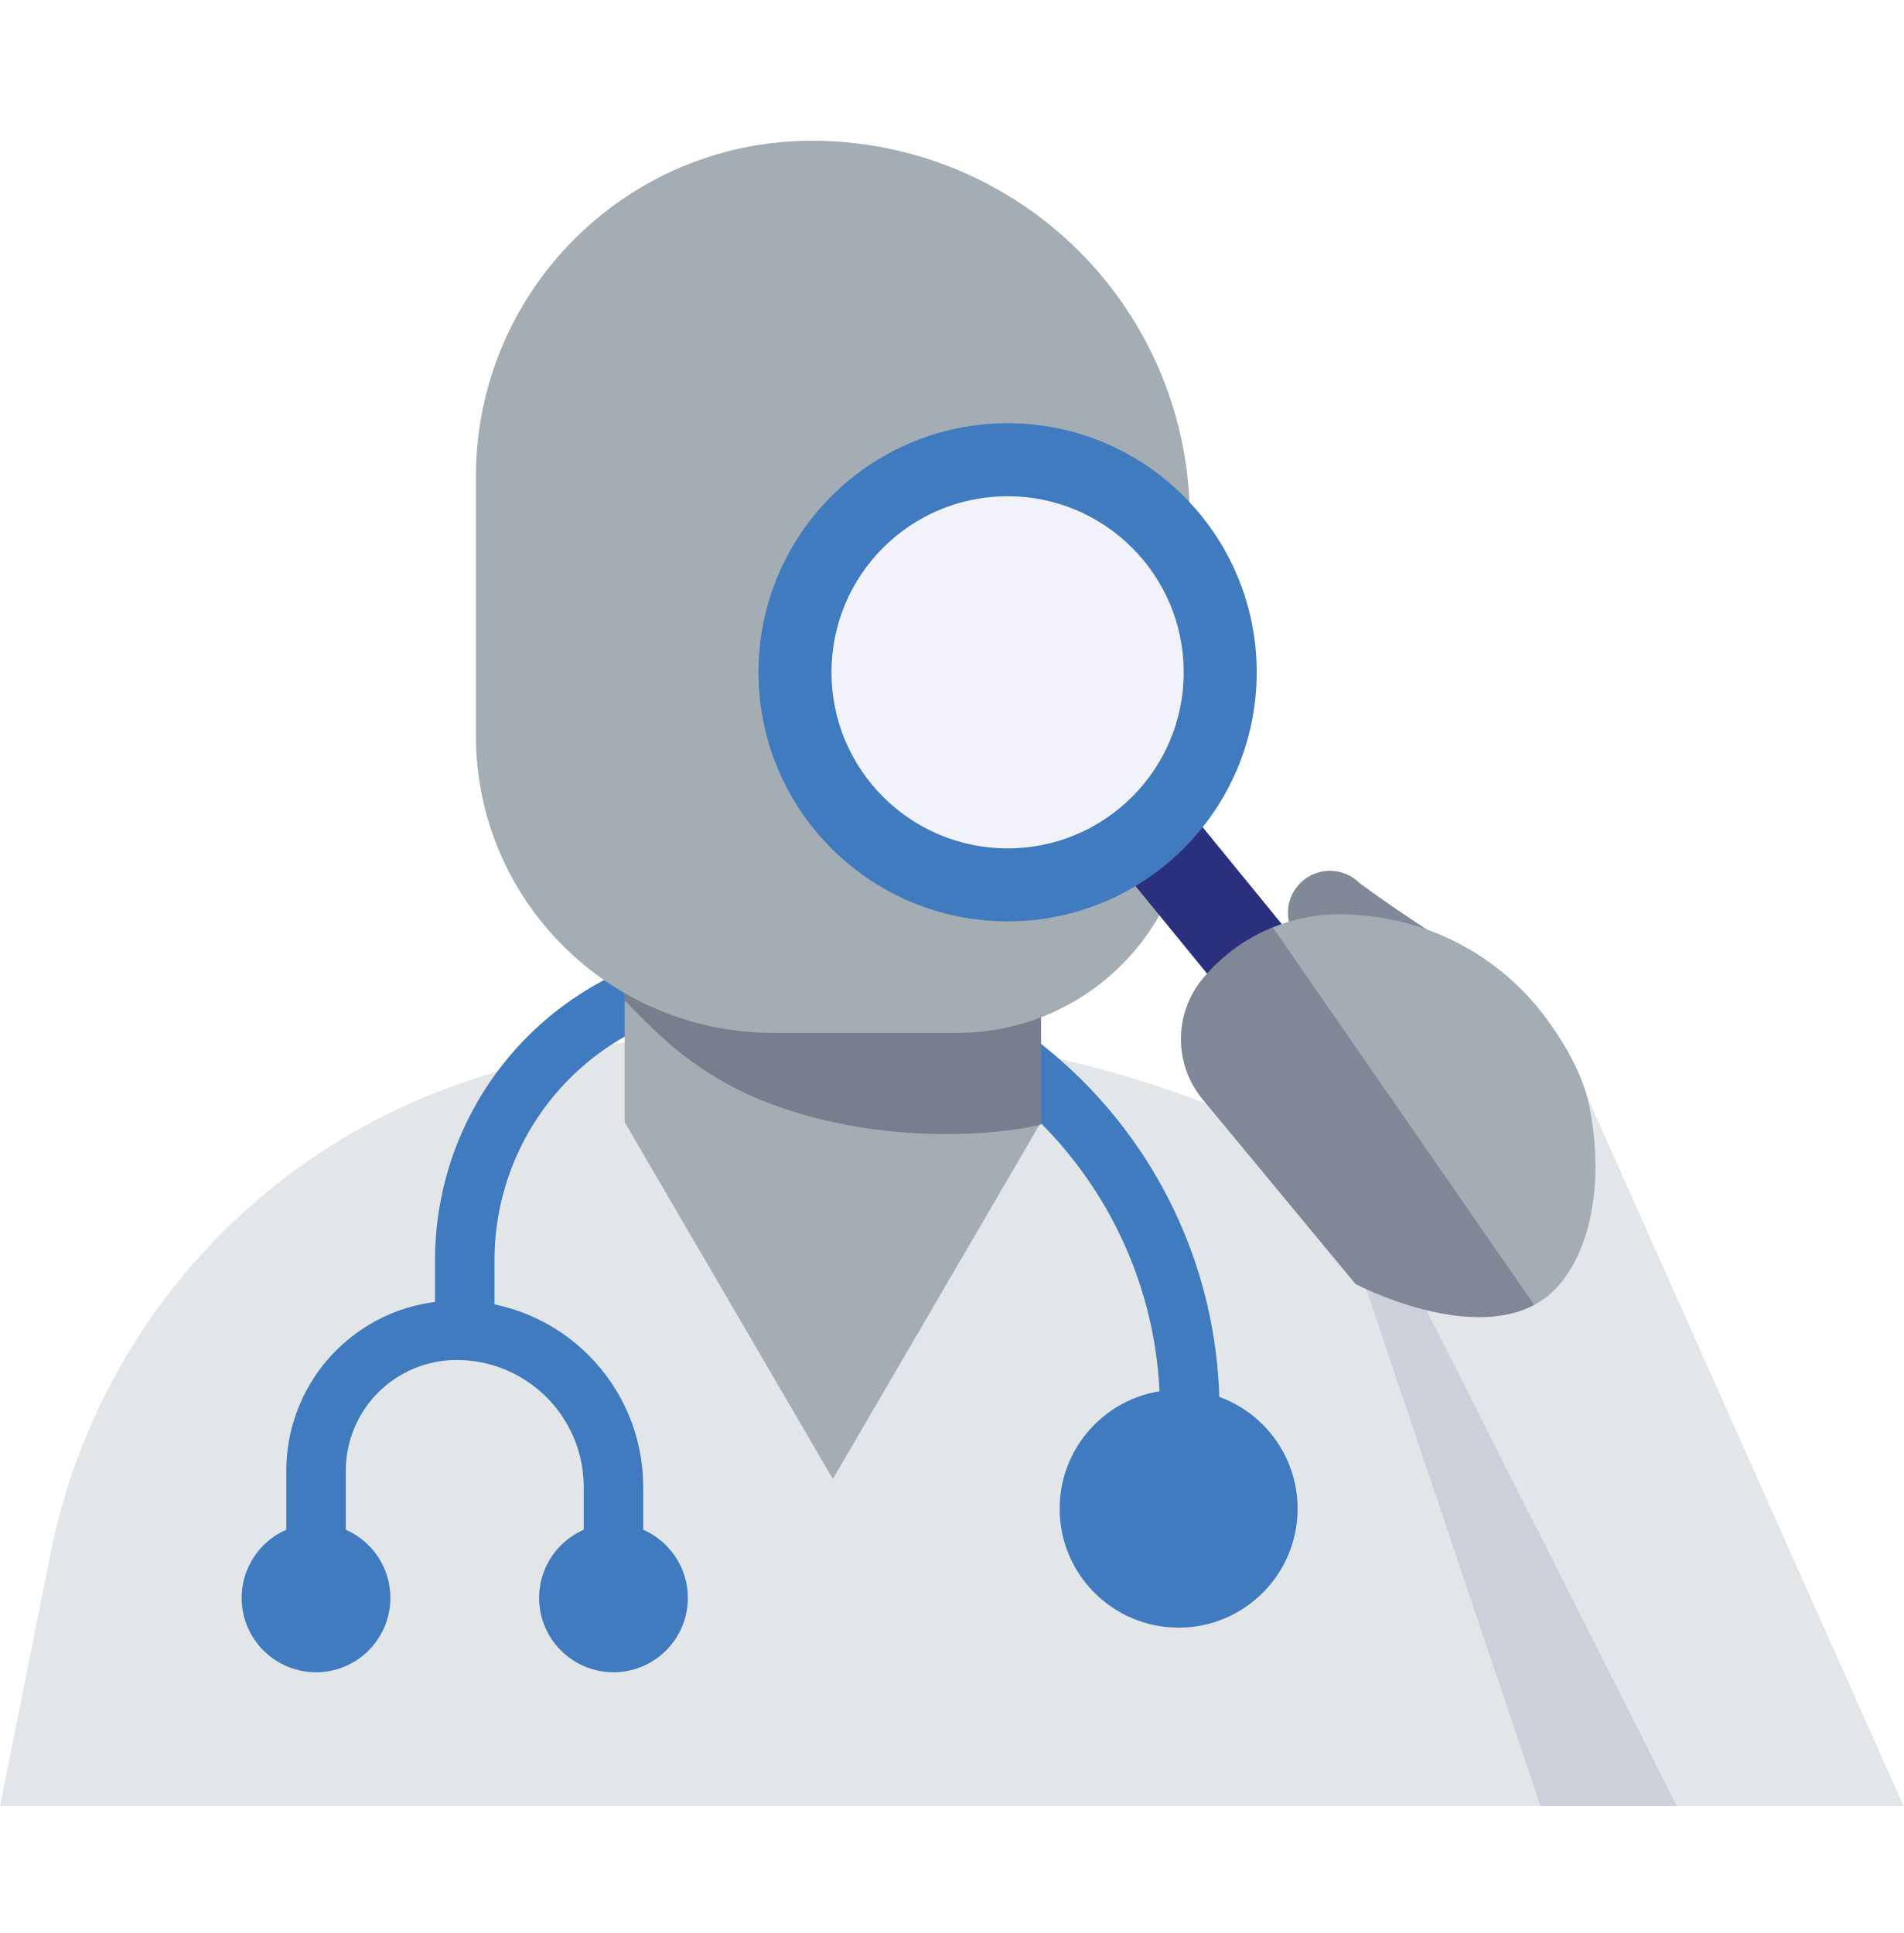
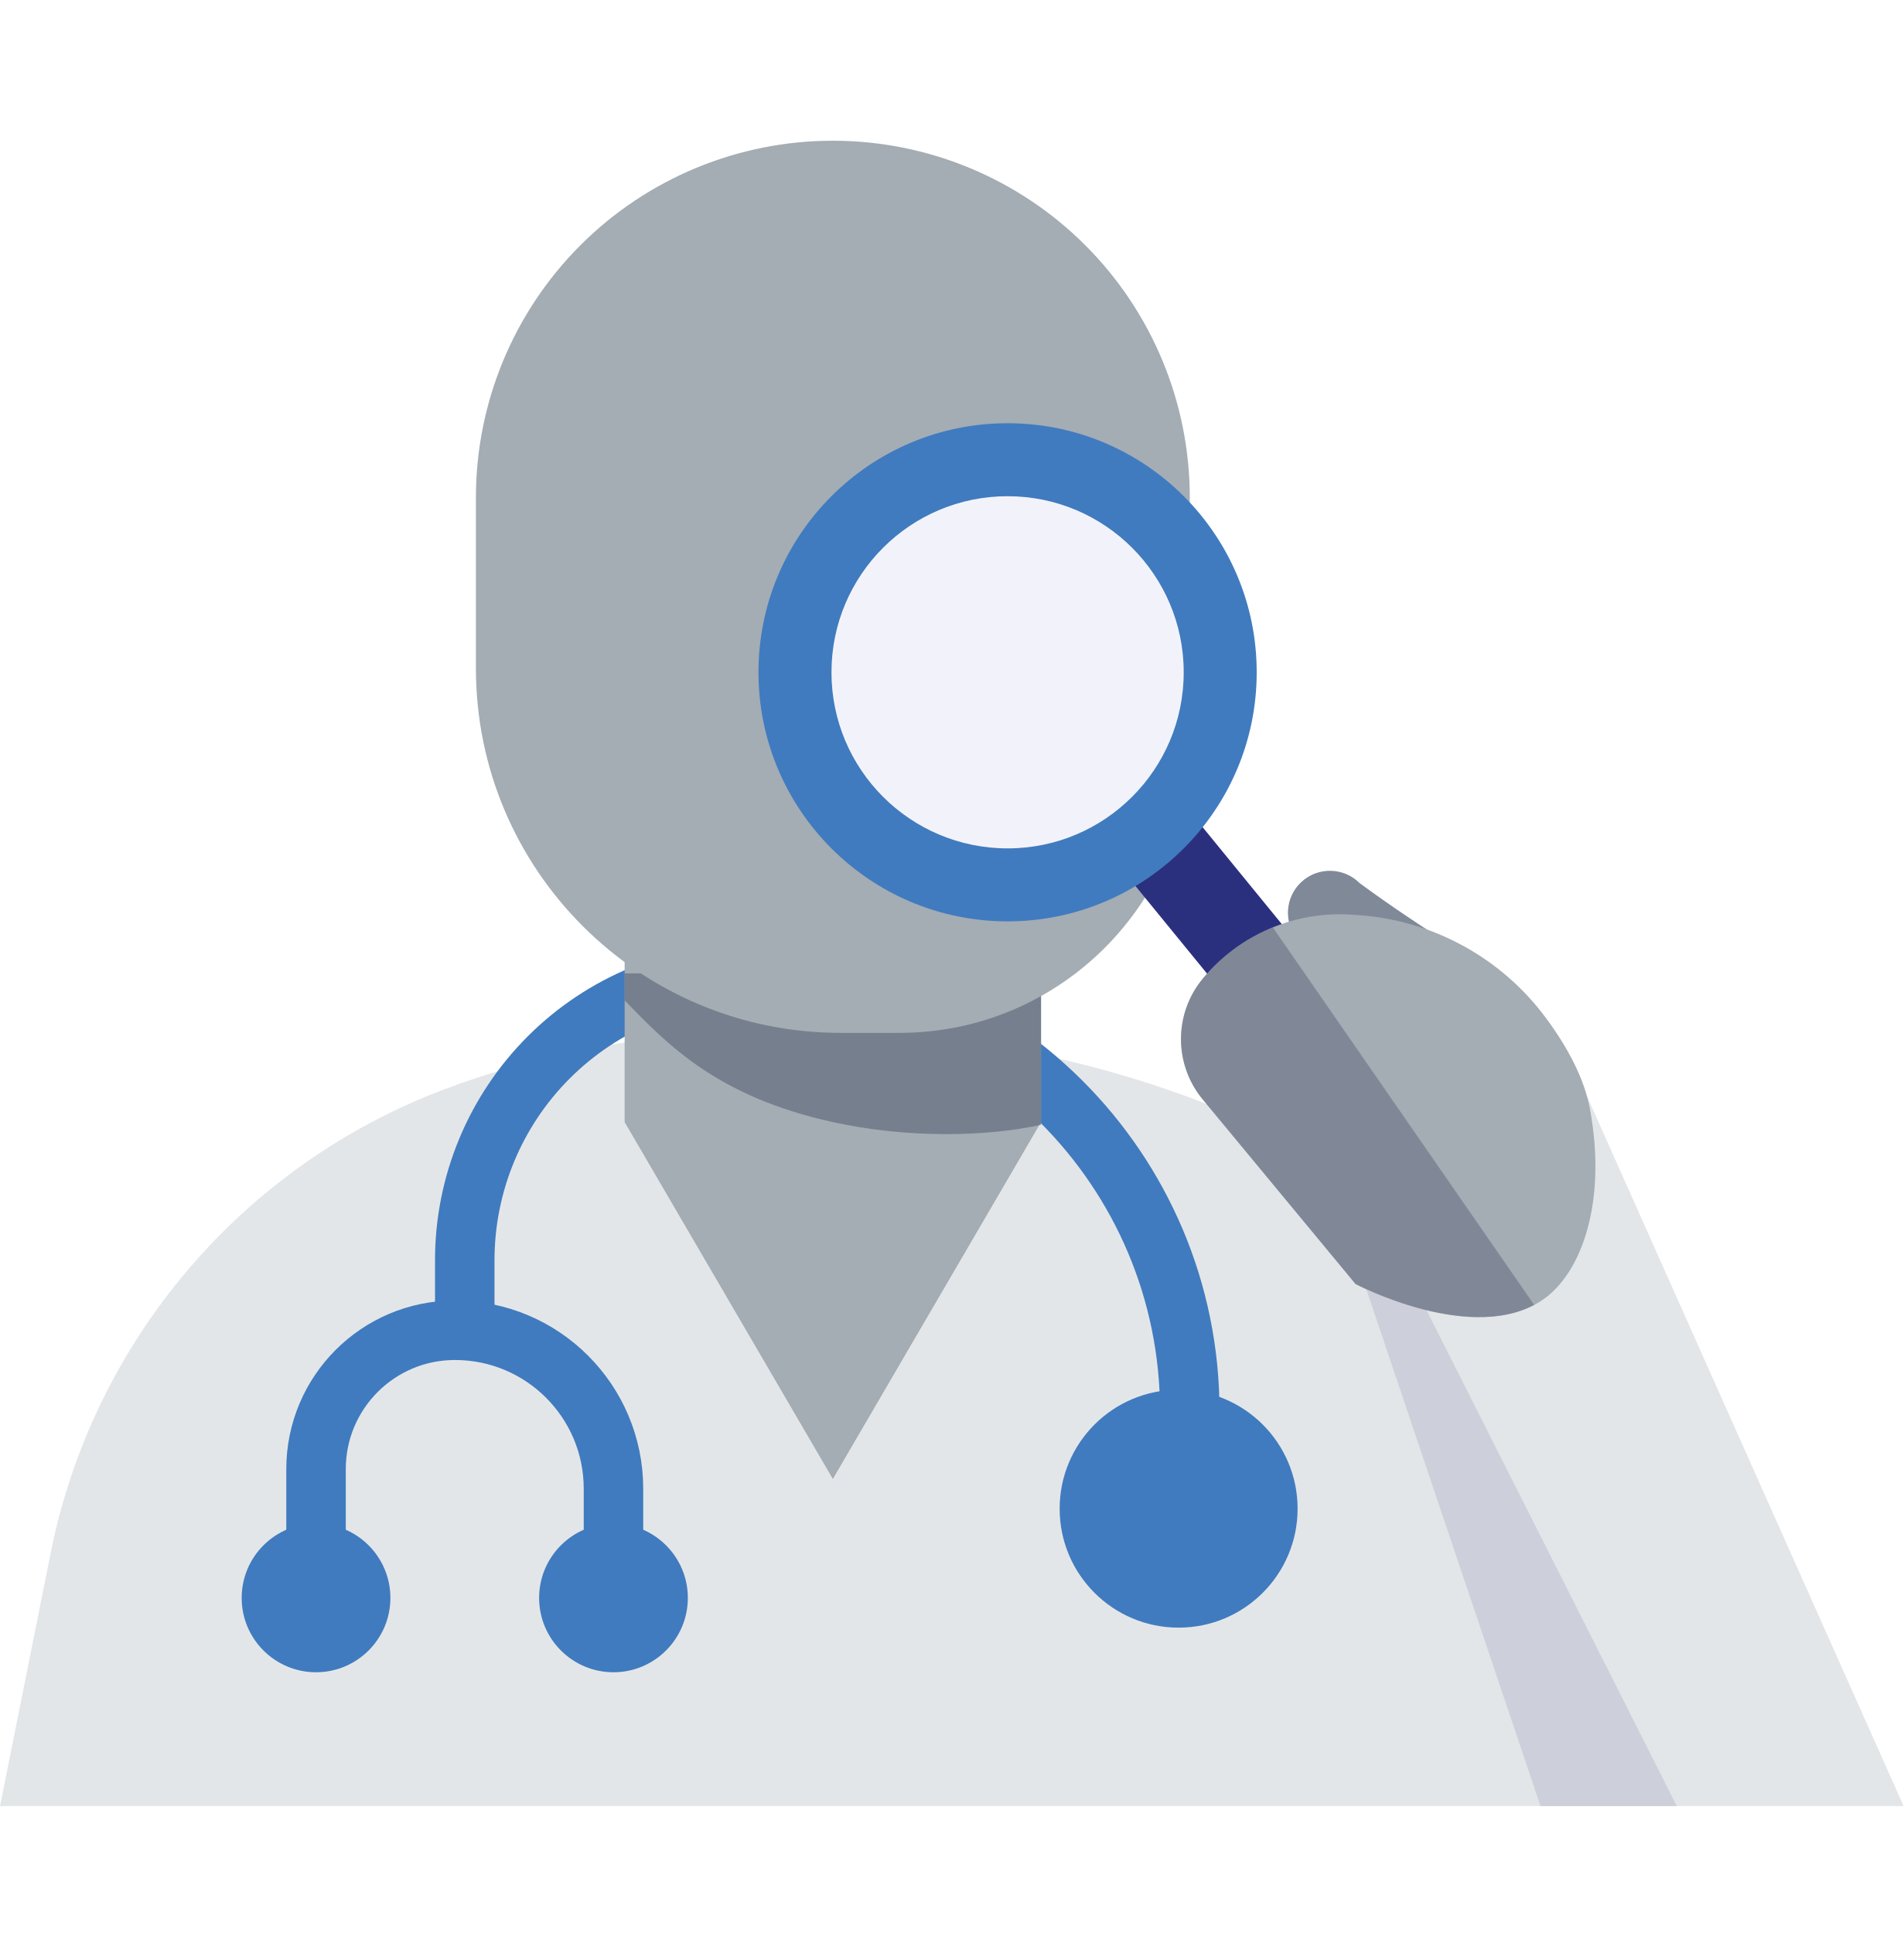
<svg xmlns="http://www.w3.org/2000/svg" width="100%" height="100%" viewBox="0 0 64 65" version="1.1" xml:space="preserve" style="fill-rule:evenodd;clip-rule:evenodd;stroke-linecap:round;stroke-linejoin:round;stroke-miterlimit:1.5;">
  <rect id="Workforce-muted" x="0" y="0.732" width="64" height="64" style="fill:none;" />
  <clipPath id="_clip1">
    <rect x="0" y="0.732" width="64" height="64" />
  </clipPath>
  <g clip-path="url(#_clip1)">
    <path d="M45.707,29.693C45.172,29.16 44.312,29.143 43.756,29.654C43.2,30.166 43.145,31.024 43.632,31.602C44.778,33.035 46.573,34.216 49.289,34.625L50.348,32.719C50.348,32.719 48.017,31.398 45.707,29.693Z" style="fill:#808998;" />
    <path d="M53.355,36.864L47.777,40.523C47.777,40.523 45.719,39.511 43.323,38.333C38.505,35.964 33.208,34.732 27.839,34.732C26.999,34.732 26.161,34.732 25.362,34.732C21.816,34.732 18.299,35.37 14.979,36.615C14.979,36.615 14.979,36.615 14.978,36.615C8.151,39.175 3.13,45.08 1.701,52.229C0.81,56.683 0,60.732 0,60.732L64,60.732L53.355,36.864Z" style="fill:#e3e6e8;" />
    <path d="M45.613,42.4L51.791,60.732L56.375,60.732L47.96,44.058L45.613,42.4Z" style="fill:#cdd0da;" />
    <g>
-       <path d="M10.625,54.732C10.625,54.732 10.625,52.045 10.625,49.456C10.625,48.203 11.123,47.002 12.009,46.116C12.895,45.23 14.096,44.732 15.349,44.732C15.35,44.732 15.35,44.732 15.351,44.732C18.264,44.732 20.625,47.093 20.625,50.006C20.625,52.411 20.625,54.732 20.625,54.732" style="fill:none;stroke:#407bbf;stroke-width:2px;" />
+       <path d="M10.625,54.732C10.625,54.732 10.625,52.006 10.625,49.4C10.625,46.822 12.715,44.732 15.293,44.732C15.294,44.732 15.294,44.732 15.295,44.732C18.239,44.732 20.625,47.118 20.625,50.062C20.625,52.447 20.625,54.732 20.625,54.732" style="fill:none;stroke:#407bbf;stroke-width:2px;" />
      <circle cx="20.625" cy="53.732" r="2.5" style="fill:#407bbf;" />
      <circle cx="10.625" cy="53.732" r="2.5" style="fill:#407bbf;" />
    </g>
    <path d="M15.625,44.732C15.625,44.732 15.625,43.762 15.625,42.374C15.625,39.817 16.641,37.364 18.449,35.556C20.257,33.748 22.71,32.732 25.267,32.732C25.268,32.732 25.269,32.732 25.27,32.732C33.405,32.732 40,39.327 40,47.462C40,48.839 40,49.732 40,49.732" style="fill:none;stroke:#407bbf;stroke-width:2px;" />
    <path d="M35,29.732L21,29.732L21,37.732L28,49.732L35,37.732L35,29.732Z" style="fill:#a4acb4;" />
    <path d="M21,33.639L21,32.732L35,32.732L35,37.822C33.169,38.229 30.507,38.283 28,37.732C24.105,36.876 22.437,35.12 21,33.639Z" style="fill:#535b71;fill-opacity:0.561;" />
-     <path d="M40,17.43C40,14.062 38.662,10.833 36.281,8.451C33.899,6.07 30.67,4.732 27.302,4.732C27.301,4.732 27.301,4.732 27.3,4.732C21.059,4.732 16,9.791 16,16.032C16,18.892 16,21.943 16,24.734C16,30.256 20.476,34.732 25.998,34.732L32.186,34.732C34.258,34.732 36.246,33.909 37.711,32.443C39.177,30.978 40,28.99 40,26.918C40,24.019 40,20.652 40,17.43Z" style="fill:#a4acb4;" />
+     <path d="M40,16.73C40,13.548 38.736,10.496 36.486,8.246C34.236,5.996 31.184,4.732 28.002,4.732C28.001,4.732 27.999,4.732 27.998,4.732C24.816,4.732 21.764,5.996 19.514,8.246C17.264,10.496 16,13.548 16,16.73C16,18.62 16,20.576 16,22.472C16,29.243 21.489,34.732 28.26,34.732L30.24,34.732C35.63,34.732 40,30.362 40,24.972C40,22.342 40,19.467 40,16.73Z" style="fill:#a4acb4;" />
    <g>
      <path d="M35.875,24.607L45.5,36.392" style="fill:none;stroke:#2b307e;stroke-width:3px;stroke-linejoin:miter;stroke-miterlimit:1;" />
      <circle cx="33.875" cy="22.607" r="8.375" style="fill:#407bbf;" />
      <circle cx="33.875" cy="22.607" r="5.921" style="fill:#f2f3fa;" />
      <path d="M45.574,43.178C45.574,43.178 42.456,39.411 40.436,36.971C39.459,35.791 39.461,34.082 40.441,32.904C40.441,32.904 40.441,32.904 40.441,32.904C41.67,31.426 43.532,30.628 45.45,30.756C45.513,30.76 45.576,30.764 45.639,30.769C48.169,30.938 50.494,32.215 51.994,34.258C52.68,35.191 53.258,36.239 53.452,37.282C54.034,40.409 53.175,42.821 51.857,43.713C49.555,45.274 45.574,43.178 45.574,43.178Z" style="fill:#a4acb4;" />
      <clipPath id="_clip2">
        <path d="M45.574,43.178C45.574,43.178 42.456,39.411 40.436,36.971C39.459,35.791 39.461,34.082 40.441,32.904C40.441,32.904 40.441,32.904 40.441,32.904C41.67,31.426 43.532,30.628 45.45,30.756C45.513,30.76 45.576,30.764 45.639,30.769C48.169,30.938 50.494,32.215 51.994,34.258C52.68,35.191 53.258,36.239 53.452,37.282C54.034,40.409 53.175,42.821 51.857,43.713C49.555,45.274 45.574,43.178 45.574,43.178Z" />
      </clipPath>
      <g clip-path="url(#_clip2)">
        <path d="M41.179,28.856L55.912,50.139L46.047,46.069L35.166,39.8L36.771,33.6L41.179,28.856Z" style="fill:#656e82;fill-opacity:0.569;" />
      </g>
    </g>
    <circle cx="39.625" cy="50.732" r="4" style="fill:#407bbf;" />
  </g>
</svg>
